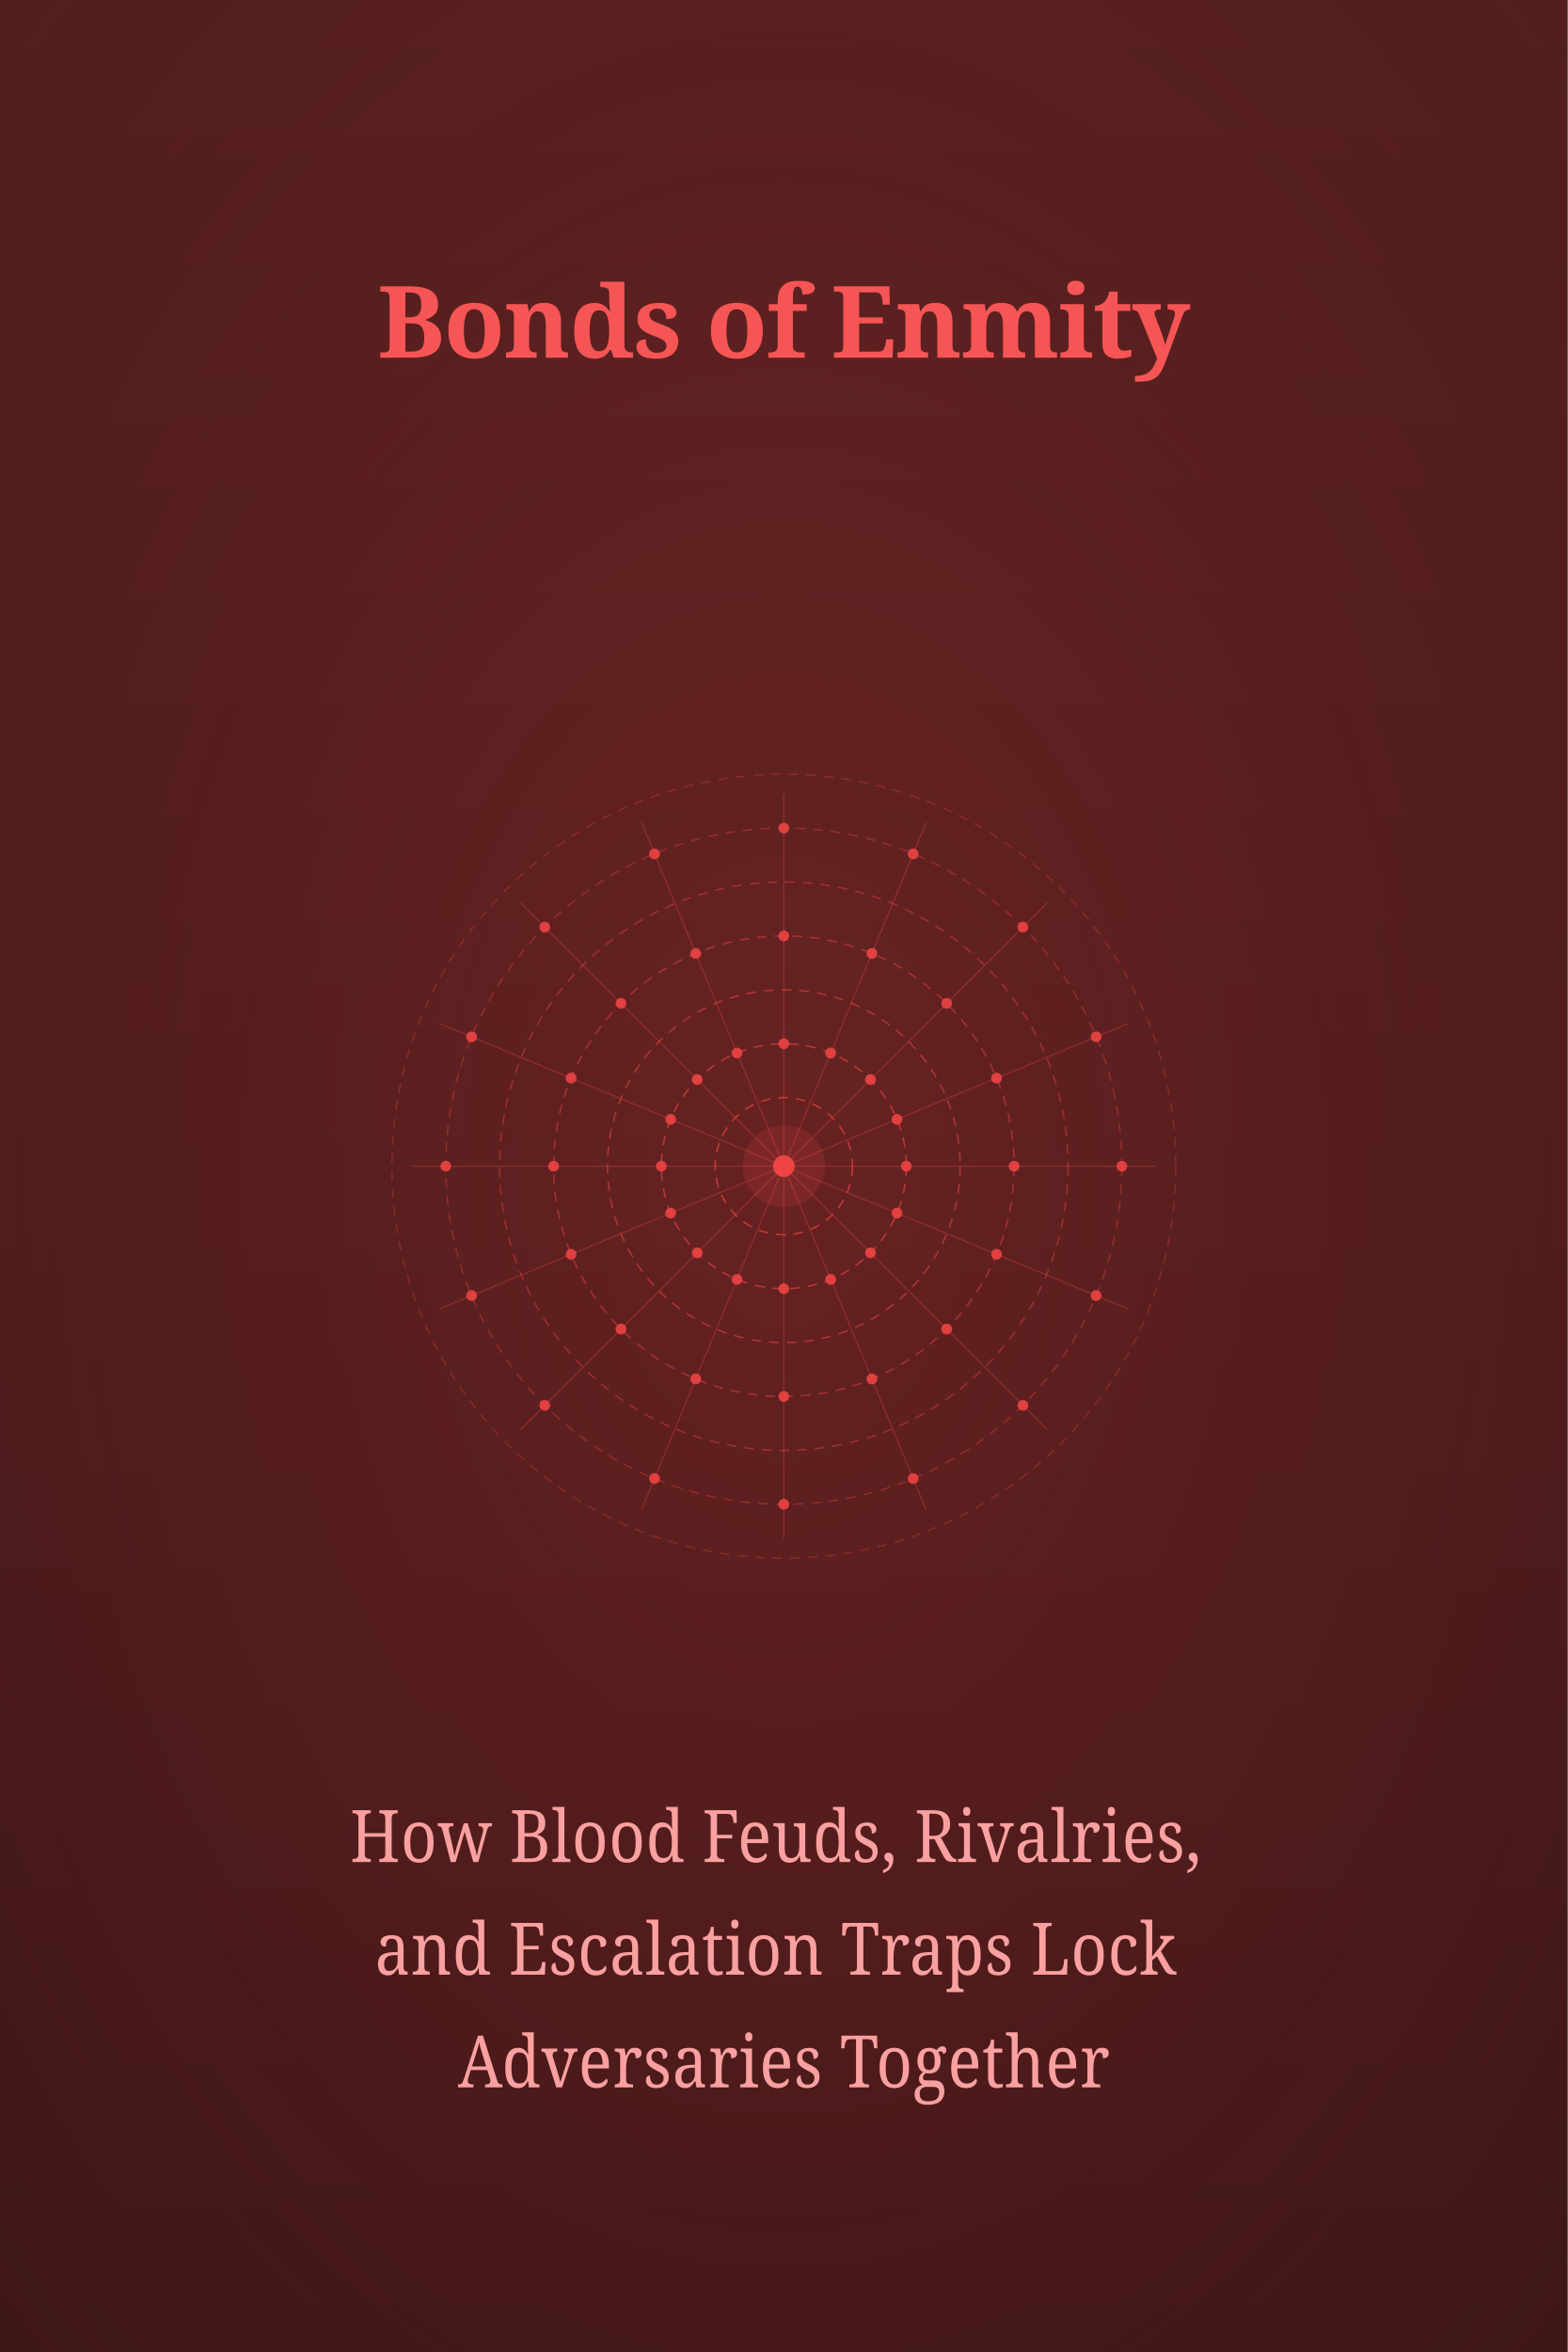
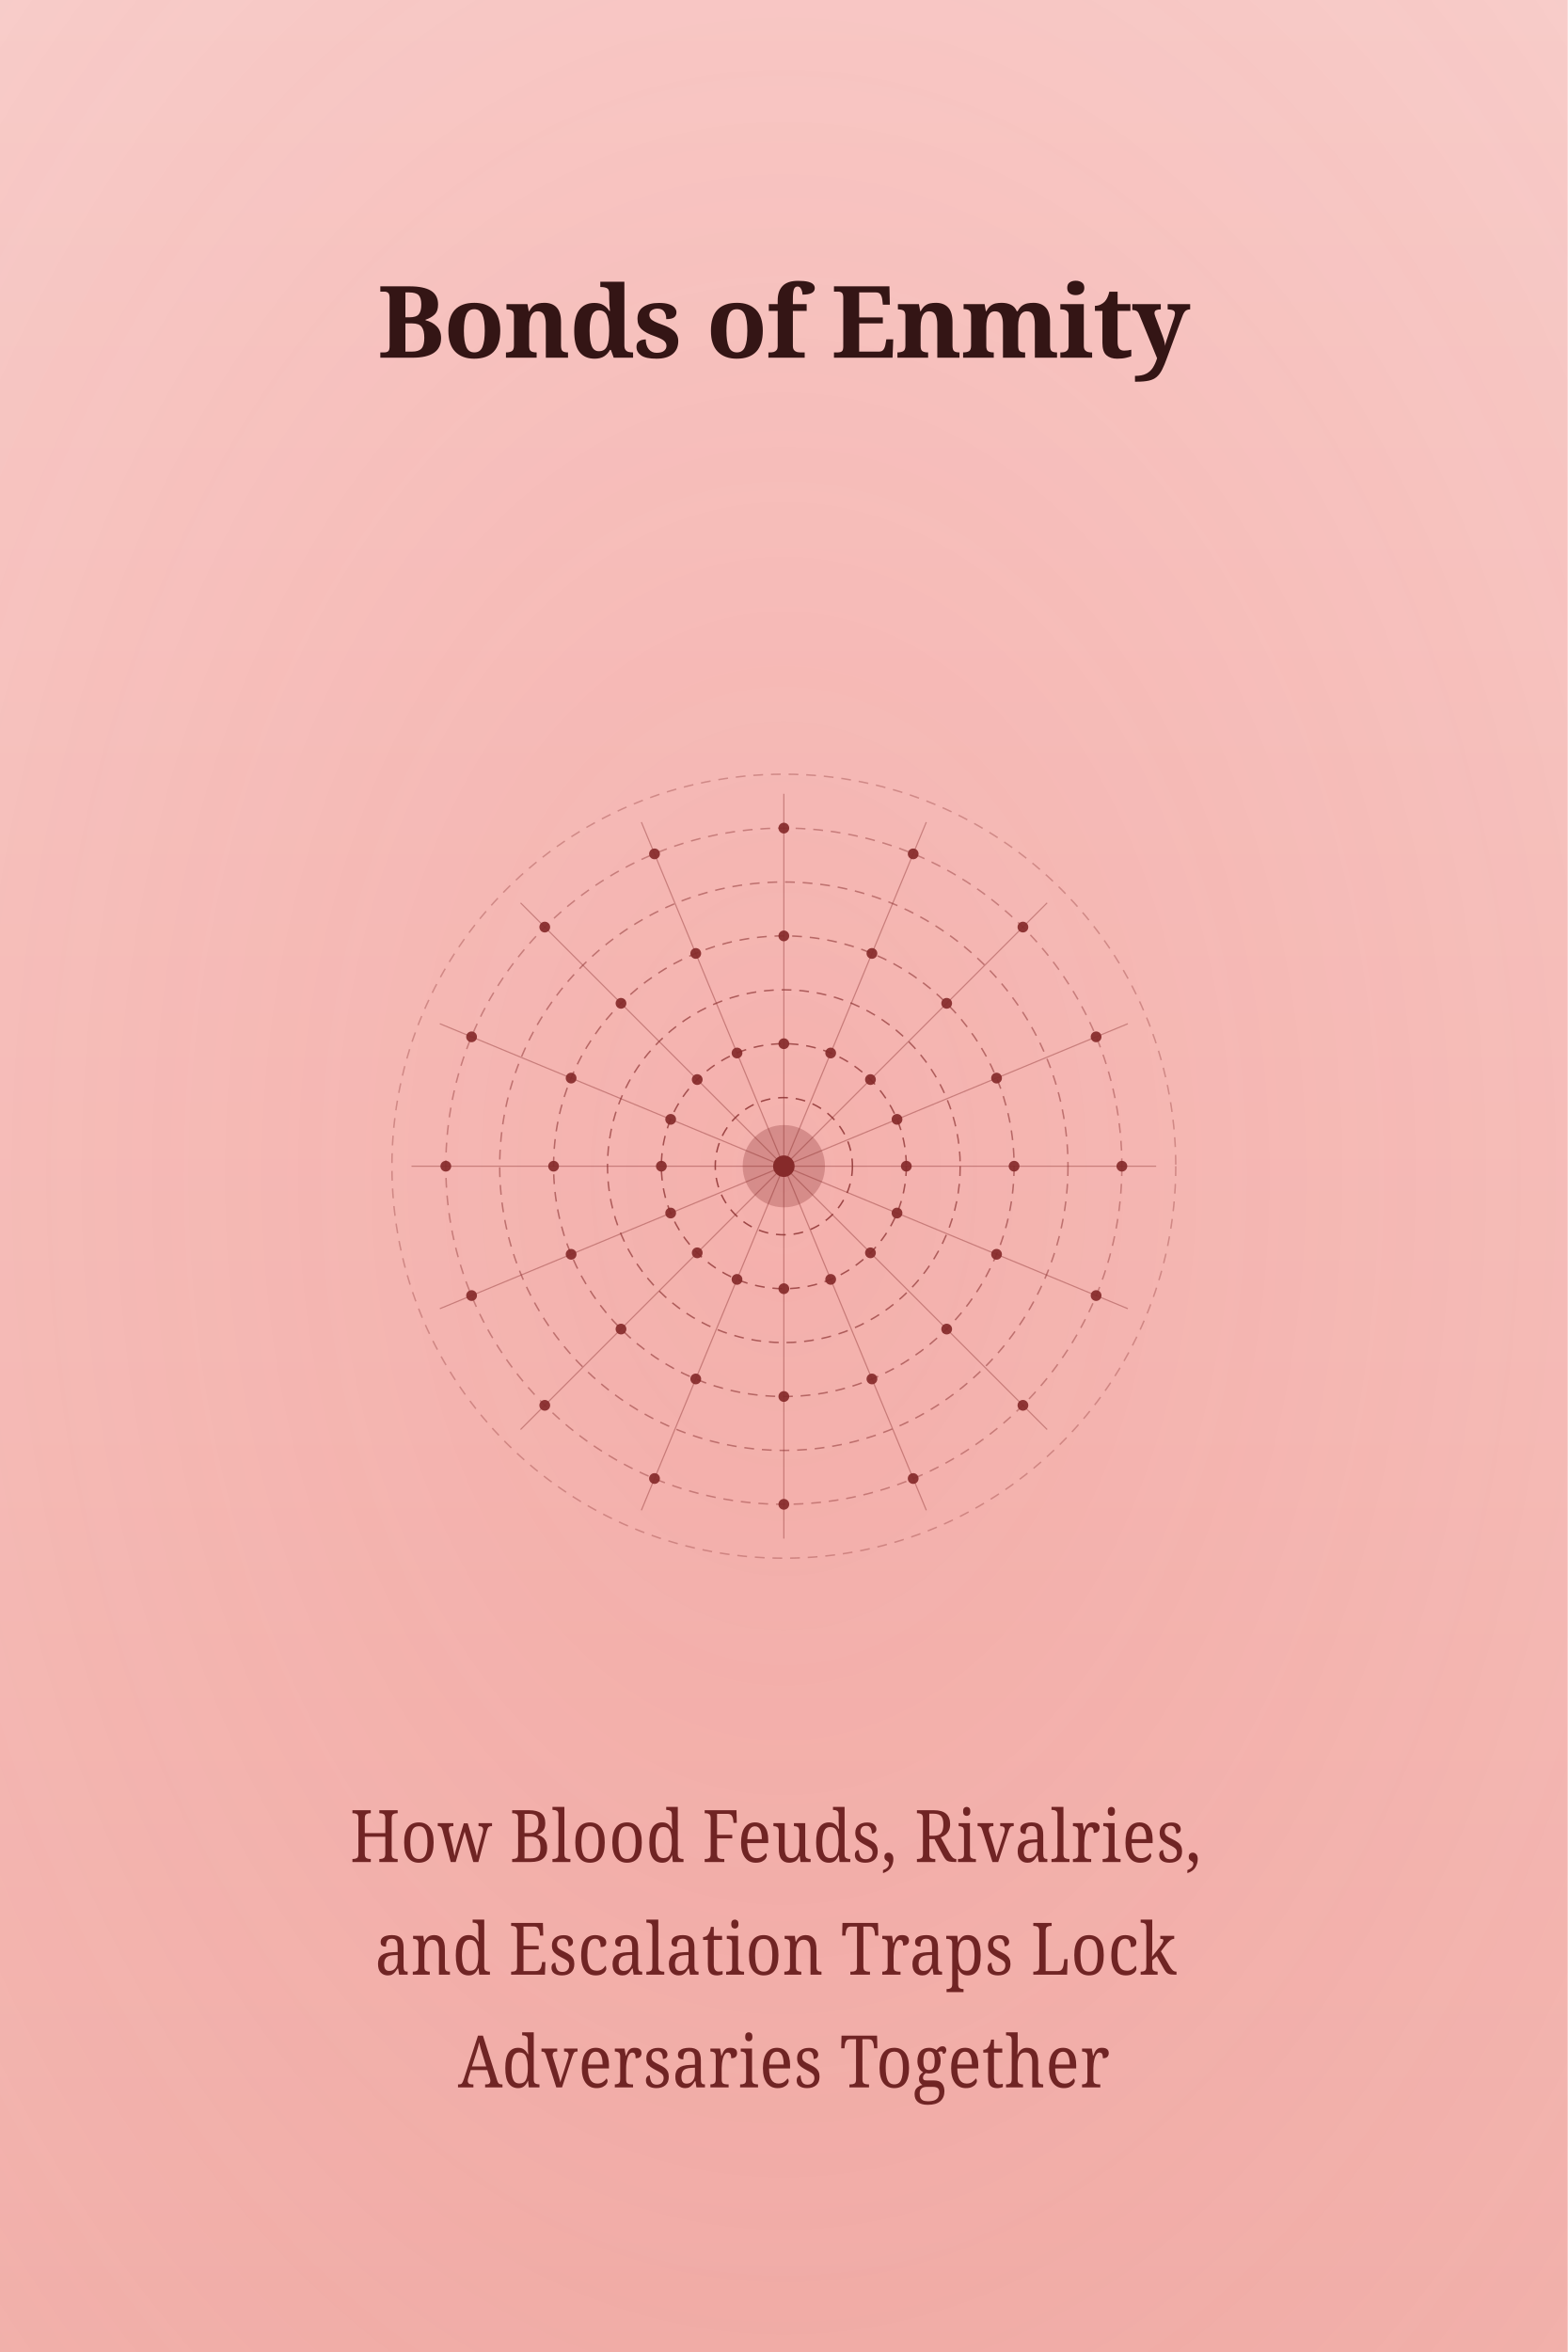
<svg xmlns="http://www.w3.org/2000/svg" viewBox="0 0 1600 2400" width="100%" height="100%">
  <defs>
    <linearGradient id="bg-bonds-of-enmity" x1="0%" y1="0%" x2="0%" y2="100%">
-       <stop offset="0%" stop-color="#421a1a" />
-       <stop offset="60%" stop-color="#351515" />
-       <stop offset="100%" stop-color="#2d1212" />
+       <stop offset="0%" stop-color="#f8d1ce" />
+       <stop offset="60%" stop-color="#f5c3be" />
+       <stop offset="100%" stop-color="#f1b4ae" />
    </linearGradient>
    <radialGradient id="halo-bonds-of-enmity" cx="50%" cy="50%" r="75%">
-       <stop offset="0%" stop-color="#ef4444" stop-opacity="0.26" />
-       <stop offset="55%" stop-color="#ef4444" stop-opacity="0.15" />
-       <stop offset="100%" stop-color="#ef4444" stop-opacity="0.08" />
+       <stop offset="0%" stop-color="#ef4444" stop-opacity="0.16" />
+       <stop offset="55%" stop-color="#ef4444" stop-opacity="0.09" />
+       <stop offset="100%" stop-color="#ef4444" stop-opacity="0.03" />
    </radialGradient>
  </defs>
  <rect width="1600" height="2400" fill="url(#bg-bonds-of-enmity)" />
  <rect width="1600" height="2400" fill="url(#halo-bonds-of-enmity)" />
  <g text-anchor="middle">
-     <text x="800" y="365" font-family="'Literata', Georgia, serif" font-size="102" font-weight="700" letter-spacing="-0.01em" fill="#f65555">Bonds of Enmity</text>
+     <text x="800" y="365" font-family="'Literata', Georgia, serif" font-size="102" font-weight="700" letter-spacing="-0.01em" fill="#341515">Bonds of Enmity</text>
  </g>
  <g class="emblem-network" transform="translate(0, -210)">
-     <circle cx="800" cy="1400" r="70" stroke="#ef4444" stroke-width="1.5" stroke-dasharray="10,8" fill="none" opacity="0.69" />
-     <circle cx="800" cy="1400" r="125" stroke="#ef4444" stroke-width="1.5" stroke-dasharray="10,8" fill="none" opacity="0.63" />
-     <circle cx="800" cy="1400" r="180" stroke="#ef4444" stroke-width="1.5" stroke-dasharray="10,8" fill="none" opacity="0.56" />
-     <circle cx="800" cy="1400" r="235" stroke="#ef4444" stroke-width="1.5" stroke-dasharray="10,8" fill="none" opacity="0.49" />
-     <circle cx="800" cy="1400" r="290" stroke="#ef4444" stroke-width="1.5" stroke-dasharray="10,8" fill="none" opacity="0.43" />
-     <circle cx="800" cy="1400" r="345" stroke="#ef4444" stroke-width="1.5" stroke-dasharray="10,8" fill="none" opacity="0.36" />
-     <circle cx="800" cy="1400" r="400" stroke="#ef4444" stroke-width="1.5" stroke-dasharray="10,8" fill="none" opacity="0.29" />
-     <line x1="800" y1="1400" x2="1180.0" y2="1400.0" stroke="#ef4444" stroke-width="1.2" opacity="0.35" />
-     <circle cx="925.0" cy="1400.0" r="5.5" fill="#ef4444" opacity="0.88" />
-     <circle cx="1035.0" cy="1400.0" r="5.5" fill="#ef4444" opacity="0.88" />
-     <circle cx="1145.0" cy="1400.0" r="5.5" fill="#ef4444" opacity="0.88" />
-     <line x1="800" y1="1400" x2="1151.1" y2="1545.4" stroke="#ef4444" stroke-width="1.2" opacity="0.35" />
-     <circle cx="915.5" cy="1447.8" r="5.5" fill="#ef4444" opacity="0.88" />
-     <circle cx="1017.1" cy="1489.9" r="5.5" fill="#ef4444" opacity="0.88" />
-     <circle cx="1118.7" cy="1532.0" r="5.5" fill="#ef4444" opacity="0.88" />
-     <line x1="800" y1="1400" x2="1068.7" y2="1668.7" stroke="#ef4444" stroke-width="1.2" opacity="0.35" />
-     <circle cx="888.4" cy="1488.4" r="5.5" fill="#ef4444" opacity="0.88" />
-     <circle cx="966.2" cy="1566.2" r="5.5" fill="#ef4444" opacity="0.88" />
-     <circle cx="1044.0" cy="1644.0" r="5.5" fill="#ef4444" opacity="0.88" />
-     <line x1="800" y1="1400" x2="945.4" y2="1751.1" stroke="#ef4444" stroke-width="1.2" opacity="0.35" />
-     <circle cx="847.8" cy="1515.5" r="5.5" fill="#ef4444" opacity="0.88" />
-     <circle cx="889.9" cy="1617.1" r="5.5" fill="#ef4444" opacity="0.88" />
-     <circle cx="932.0" cy="1718.7" r="5.5" fill="#ef4444" opacity="0.88" />
-     <line x1="800" y1="1400" x2="800.0" y2="1780.0" stroke="#ef4444" stroke-width="1.2" opacity="0.35" />
-     <circle cx="800.0" cy="1525.0" r="5.5" fill="#ef4444" opacity="0.88" />
-     <circle cx="800.0" cy="1635.0" r="5.5" fill="#ef4444" opacity="0.88" />
-     <circle cx="800.0" cy="1745.0" r="5.5" fill="#ef4444" opacity="0.88" />
-     <line x1="800" y1="1400" x2="654.6" y2="1751.1" stroke="#ef4444" stroke-width="1.2" opacity="0.35" />
-     <circle cx="752.2" cy="1515.5" r="5.5" fill="#ef4444" opacity="0.88" />
-     <circle cx="710.1" cy="1617.1" r="5.5" fill="#ef4444" opacity="0.88" />
-     <circle cx="668.0" cy="1718.7" r="5.5" fill="#ef4444" opacity="0.88" />
-     <line x1="800" y1="1400" x2="531.3" y2="1668.7" stroke="#ef4444" stroke-width="1.2" opacity="0.35" />
-     <circle cx="711.6" cy="1488.4" r="5.5" fill="#ef4444" opacity="0.88" />
-     <circle cx="633.8" cy="1566.2" r="5.5" fill="#ef4444" opacity="0.88" />
-     <circle cx="556.0" cy="1644.0" r="5.5" fill="#ef4444" opacity="0.88" />
-     <line x1="800" y1="1400" x2="448.9" y2="1545.4" stroke="#ef4444" stroke-width="1.2" opacity="0.35" />
-     <circle cx="684.5" cy="1447.8" r="5.5" fill="#ef4444" opacity="0.88" />
-     <circle cx="582.9" cy="1489.9" r="5.5" fill="#ef4444" opacity="0.88" />
-     <circle cx="481.3" cy="1532.0" r="5.5" fill="#ef4444" opacity="0.88" />
-     <line x1="800" y1="1400" x2="420.0" y2="1400.0" stroke="#ef4444" stroke-width="1.2" opacity="0.35" />
-     <circle cx="675.0" cy="1400.0" r="5.5" fill="#ef4444" opacity="0.88" />
-     <circle cx="565.0" cy="1400.0" r="5.5" fill="#ef4444" opacity="0.88" />
-     <circle cx="455.0" cy="1400.0" r="5.5" fill="#ef4444" opacity="0.88" />
-     <line x1="800" y1="1400" x2="448.9" y2="1254.6" stroke="#ef4444" stroke-width="1.2" opacity="0.35" />
-     <circle cx="684.5" cy="1352.2" r="5.5" fill="#ef4444" opacity="0.88" />
-     <circle cx="582.9" cy="1310.1" r="5.5" fill="#ef4444" opacity="0.88" />
-     <circle cx="481.3" cy="1268.0" r="5.5" fill="#ef4444" opacity="0.88" />
-     <line x1="800" y1="1400" x2="531.3" y2="1131.3" stroke="#ef4444" stroke-width="1.2" opacity="0.35" />
-     <circle cx="711.6" cy="1311.6" r="5.5" fill="#ef4444" opacity="0.88" />
-     <circle cx="633.8" cy="1233.8" r="5.5" fill="#ef4444" opacity="0.88" />
-     <circle cx="556.0" cy="1156.0" r="5.5" fill="#ef4444" opacity="0.88" />
-     <line x1="800" y1="1400" x2="654.6" y2="1048.9" stroke="#ef4444" stroke-width="1.2" opacity="0.35" />
-     <circle cx="752.2" cy="1284.5" r="5.5" fill="#ef4444" opacity="0.88" />
-     <circle cx="710.1" cy="1182.9" r="5.5" fill="#ef4444" opacity="0.88" />
-     <circle cx="668.0" cy="1081.3" r="5.5" fill="#ef4444" opacity="0.88" />
-     <line x1="800" y1="1400" x2="800.0" y2="1020.0" stroke="#ef4444" stroke-width="1.2" opacity="0.35" />
-     <circle cx="800.0" cy="1275.0" r="5.5" fill="#ef4444" opacity="0.88" />
-     <circle cx="800.0" cy="1165.0" r="5.5" fill="#ef4444" opacity="0.88" />
-     <circle cx="800.0" cy="1055.0" r="5.5" fill="#ef4444" opacity="0.88" />
-     <line x1="800" y1="1400" x2="945.4" y2="1048.9" stroke="#ef4444" stroke-width="1.2" opacity="0.35" />
-     <circle cx="847.8" cy="1284.5" r="5.5" fill="#ef4444" opacity="0.88" />
-     <circle cx="889.9" cy="1182.9" r="5.5" fill="#ef4444" opacity="0.88" />
-     <circle cx="932.0" cy="1081.3" r="5.5" fill="#ef4444" opacity="0.88" />
-     <line x1="800" y1="1400" x2="1068.7" y2="1131.3" stroke="#ef4444" stroke-width="1.2" opacity="0.35" />
-     <circle cx="888.4" cy="1311.6" r="5.5" fill="#ef4444" opacity="0.88" />
-     <circle cx="966.2" cy="1233.8" r="5.5" fill="#ef4444" opacity="0.88" />
-     <circle cx="1044.0" cy="1156.0" r="5.5" fill="#ef4444" opacity="0.88" />
-     <line x1="800" y1="1400" x2="1151.1" y2="1254.6" stroke="#ef4444" stroke-width="1.2" opacity="0.35" />
-     <circle cx="915.5" cy="1352.2" r="5.5" fill="#ef4444" opacity="0.88" />
-     <circle cx="1017.1" cy="1310.1" r="5.5" fill="#ef4444" opacity="0.88" />
-     <circle cx="1118.7" cy="1268.0" r="5.5" fill="#ef4444" opacity="0.88" />
-     <circle cx="800" cy="1400" r="42" fill="#ef4444" opacity="0.16" />
-     <circle cx="800" cy="1400" r="11" fill="#ef4444" />
+     <circle cx="800" cy="1400" r="70" stroke="#862a2a" stroke-width="1.5" stroke-dasharray="10,8" fill="none" opacity="0.79" />
+     <circle cx="800" cy="1400" r="125" stroke="#862a2a" stroke-width="1.5" stroke-dasharray="10,8" fill="none" opacity="0.72" />
+     <circle cx="800" cy="1400" r="180" stroke="#862a2a" stroke-width="1.5" stroke-dasharray="10,8" fill="none" opacity="0.64" />
+     <circle cx="800" cy="1400" r="235" stroke="#862a2a" stroke-width="1.5" stroke-dasharray="10,8" fill="none" opacity="0.56" />
+     <circle cx="800" cy="1400" r="290" stroke="#862a2a" stroke-width="1.5" stroke-dasharray="10,8" fill="none" opacity="0.49" />
+     <circle cx="800" cy="1400" r="345" stroke="#862a2a" stroke-width="1.5" stroke-dasharray="10,8" fill="none" opacity="0.41" />
+     <circle cx="800" cy="1400" r="400" stroke="#862a2a" stroke-width="1.5" stroke-dasharray="10,8" fill="none" opacity="0.33" />
+     <line x1="800" y1="1400" x2="1180.0" y2="1400.0" stroke="#862a2a" stroke-width="1.2" opacity="0.40" />
+     <circle cx="925.0" cy="1400.0" r="5.5" fill="#862a2a" opacity="0.92" />
+     <circle cx="1035.0" cy="1400.0" r="5.5" fill="#862a2a" opacity="0.92" />
+     <circle cx="1145.0" cy="1400.0" r="5.5" fill="#862a2a" opacity="0.92" />
+     <line x1="800" y1="1400" x2="1151.1" y2="1545.4" stroke="#862a2a" stroke-width="1.2" opacity="0.40" />
+     <circle cx="915.5" cy="1447.8" r="5.5" fill="#862a2a" opacity="0.92" />
+     <circle cx="1017.1" cy="1489.9" r="5.5" fill="#862a2a" opacity="0.92" />
+     <circle cx="1118.7" cy="1532.0" r="5.5" fill="#862a2a" opacity="0.92" />
+     <line x1="800" y1="1400" x2="1068.7" y2="1668.7" stroke="#862a2a" stroke-width="1.2" opacity="0.40" />
+     <circle cx="888.4" cy="1488.4" r="5.5" fill="#862a2a" opacity="0.92" />
+     <circle cx="966.2" cy="1566.2" r="5.5" fill="#862a2a" opacity="0.92" />
+     <circle cx="1044.0" cy="1644.0" r="5.5" fill="#862a2a" opacity="0.92" />
+     <line x1="800" y1="1400" x2="945.4" y2="1751.1" stroke="#862a2a" stroke-width="1.2" opacity="0.40" />
+     <circle cx="847.8" cy="1515.5" r="5.5" fill="#862a2a" opacity="0.92" />
+     <circle cx="889.9" cy="1617.1" r="5.5" fill="#862a2a" opacity="0.92" />
+     <circle cx="932.0" cy="1718.7" r="5.5" fill="#862a2a" opacity="0.92" />
+     <line x1="800" y1="1400" x2="800.0" y2="1780.0" stroke="#862a2a" stroke-width="1.2" opacity="0.40" />
+     <circle cx="800.0" cy="1525.0" r="5.5" fill="#862a2a" opacity="0.92" />
+     <circle cx="800.0" cy="1635.0" r="5.5" fill="#862a2a" opacity="0.92" />
+     <circle cx="800.0" cy="1745.0" r="5.5" fill="#862a2a" opacity="0.92" />
+     <line x1="800" y1="1400" x2="654.6" y2="1751.1" stroke="#862a2a" stroke-width="1.2" opacity="0.40" />
+     <circle cx="752.2" cy="1515.5" r="5.5" fill="#862a2a" opacity="0.92" />
+     <circle cx="710.1" cy="1617.1" r="5.5" fill="#862a2a" opacity="0.92" />
+     <circle cx="668.0" cy="1718.7" r="5.5" fill="#862a2a" opacity="0.92" />
+     <line x1="800" y1="1400" x2="531.3" y2="1668.7" stroke="#862a2a" stroke-width="1.2" opacity="0.40" />
+     <circle cx="711.6" cy="1488.4" r="5.5" fill="#862a2a" opacity="0.92" />
+     <circle cx="633.8" cy="1566.2" r="5.5" fill="#862a2a" opacity="0.92" />
+     <circle cx="556.0" cy="1644.0" r="5.5" fill="#862a2a" opacity="0.92" />
+     <line x1="800" y1="1400" x2="448.9" y2="1545.4" stroke="#862a2a" stroke-width="1.2" opacity="0.40" />
+     <circle cx="684.5" cy="1447.8" r="5.5" fill="#862a2a" opacity="0.92" />
+     <circle cx="582.9" cy="1489.9" r="5.5" fill="#862a2a" opacity="0.92" />
+     <circle cx="481.3" cy="1532.0" r="5.5" fill="#862a2a" opacity="0.92" />
+     <line x1="800" y1="1400" x2="420.0" y2="1400.0" stroke="#862a2a" stroke-width="1.2" opacity="0.40" />
+     <circle cx="675.0" cy="1400.0" r="5.5" fill="#862a2a" opacity="0.92" />
+     <circle cx="565.0" cy="1400.0" r="5.5" fill="#862a2a" opacity="0.92" />
+     <circle cx="455.0" cy="1400.0" r="5.5" fill="#862a2a" opacity="0.92" />
+     <line x1="800" y1="1400" x2="448.9" y2="1254.6" stroke="#862a2a" stroke-width="1.2" opacity="0.40" />
+     <circle cx="684.5" cy="1352.2" r="5.5" fill="#862a2a" opacity="0.92" />
+     <circle cx="582.9" cy="1310.1" r="5.5" fill="#862a2a" opacity="0.92" />
+     <circle cx="481.3" cy="1268.0" r="5.5" fill="#862a2a" opacity="0.92" />
+     <line x1="800" y1="1400" x2="531.3" y2="1131.3" stroke="#862a2a" stroke-width="1.2" opacity="0.40" />
+     <circle cx="711.6" cy="1311.6" r="5.5" fill="#862a2a" opacity="0.92" />
+     <circle cx="633.8" cy="1233.8" r="5.5" fill="#862a2a" opacity="0.92" />
+     <circle cx="556.0" cy="1156.0" r="5.5" fill="#862a2a" opacity="0.92" />
+     <line x1="800" y1="1400" x2="654.6" y2="1048.9" stroke="#862a2a" stroke-width="1.2" opacity="0.40" />
+     <circle cx="752.2" cy="1284.5" r="5.5" fill="#862a2a" opacity="0.92" />
+     <circle cx="710.1" cy="1182.9" r="5.5" fill="#862a2a" opacity="0.92" />
+     <circle cx="668.0" cy="1081.3" r="5.5" fill="#862a2a" opacity="0.92" />
+     <line x1="800" y1="1400" x2="800.0" y2="1020.0" stroke="#862a2a" stroke-width="1.2" opacity="0.40" />
+     <circle cx="800.0" cy="1275.0" r="5.5" fill="#862a2a" opacity="0.92" />
+     <circle cx="800.0" cy="1165.0" r="5.5" fill="#862a2a" opacity="0.92" />
+     <circle cx="800.0" cy="1055.0" r="5.5" fill="#862a2a" opacity="0.92" />
+     <line x1="800" y1="1400" x2="945.4" y2="1048.9" stroke="#862a2a" stroke-width="1.2" opacity="0.40" />
+     <circle cx="847.8" cy="1284.5" r="5.5" fill="#862a2a" opacity="0.92" />
+     <circle cx="889.9" cy="1182.9" r="5.5" fill="#862a2a" opacity="0.92" />
+     <circle cx="932.0" cy="1081.3" r="5.5" fill="#862a2a" opacity="0.92" />
+     <line x1="800" y1="1400" x2="1068.7" y2="1131.3" stroke="#862a2a" stroke-width="1.2" opacity="0.40" />
+     <circle cx="888.4" cy="1311.6" r="5.5" fill="#862a2a" opacity="0.92" />
+     <circle cx="966.2" cy="1233.8" r="5.5" fill="#862a2a" opacity="0.92" />
+     <circle cx="1044.0" cy="1156.0" r="5.5" fill="#862a2a" opacity="0.92" />
+     <line x1="800" y1="1400" x2="1151.1" y2="1254.6" stroke="#862a2a" stroke-width="1.2" opacity="0.40" />
+     <circle cx="915.5" cy="1352.2" r="5.5" fill="#862a2a" opacity="0.92" />
+     <circle cx="1017.1" cy="1310.1" r="5.5" fill="#862a2a" opacity="0.92" />
+     <circle cx="1118.7" cy="1268.0" r="5.5" fill="#862a2a" opacity="0.92" />
+     <circle cx="800" cy="1400" r="42" fill="#862a2a" opacity="0.28" />
+     <circle cx="800" cy="1400" r="11" fill="#862a2a" />
  </g>
  <g text-anchor="middle" transform="translate(800, 0) scale(0.87, 1) translate(-800, 0)">
-     <text x="800" y="1900" font-family="'Literata', Georgia, serif" font-size="74" font-weight="300" letter-spacing="0.01em" fill="#faa0a0">
+     <text x="800" y="1900" font-family="'Literata', Georgia, serif" font-size="74" font-weight="400" letter-spacing="0.01em" fill="#702424">
      <tspan x="800" dy="0">How Blood Feuds, Rivalries,</tspan>
      <tspan x="800" dy="115">and Escalation Traps Lock</tspan>
      <tspan x="800" dy="115">Adversaries Together</tspan>
    </text>
  </g>
</svg>
